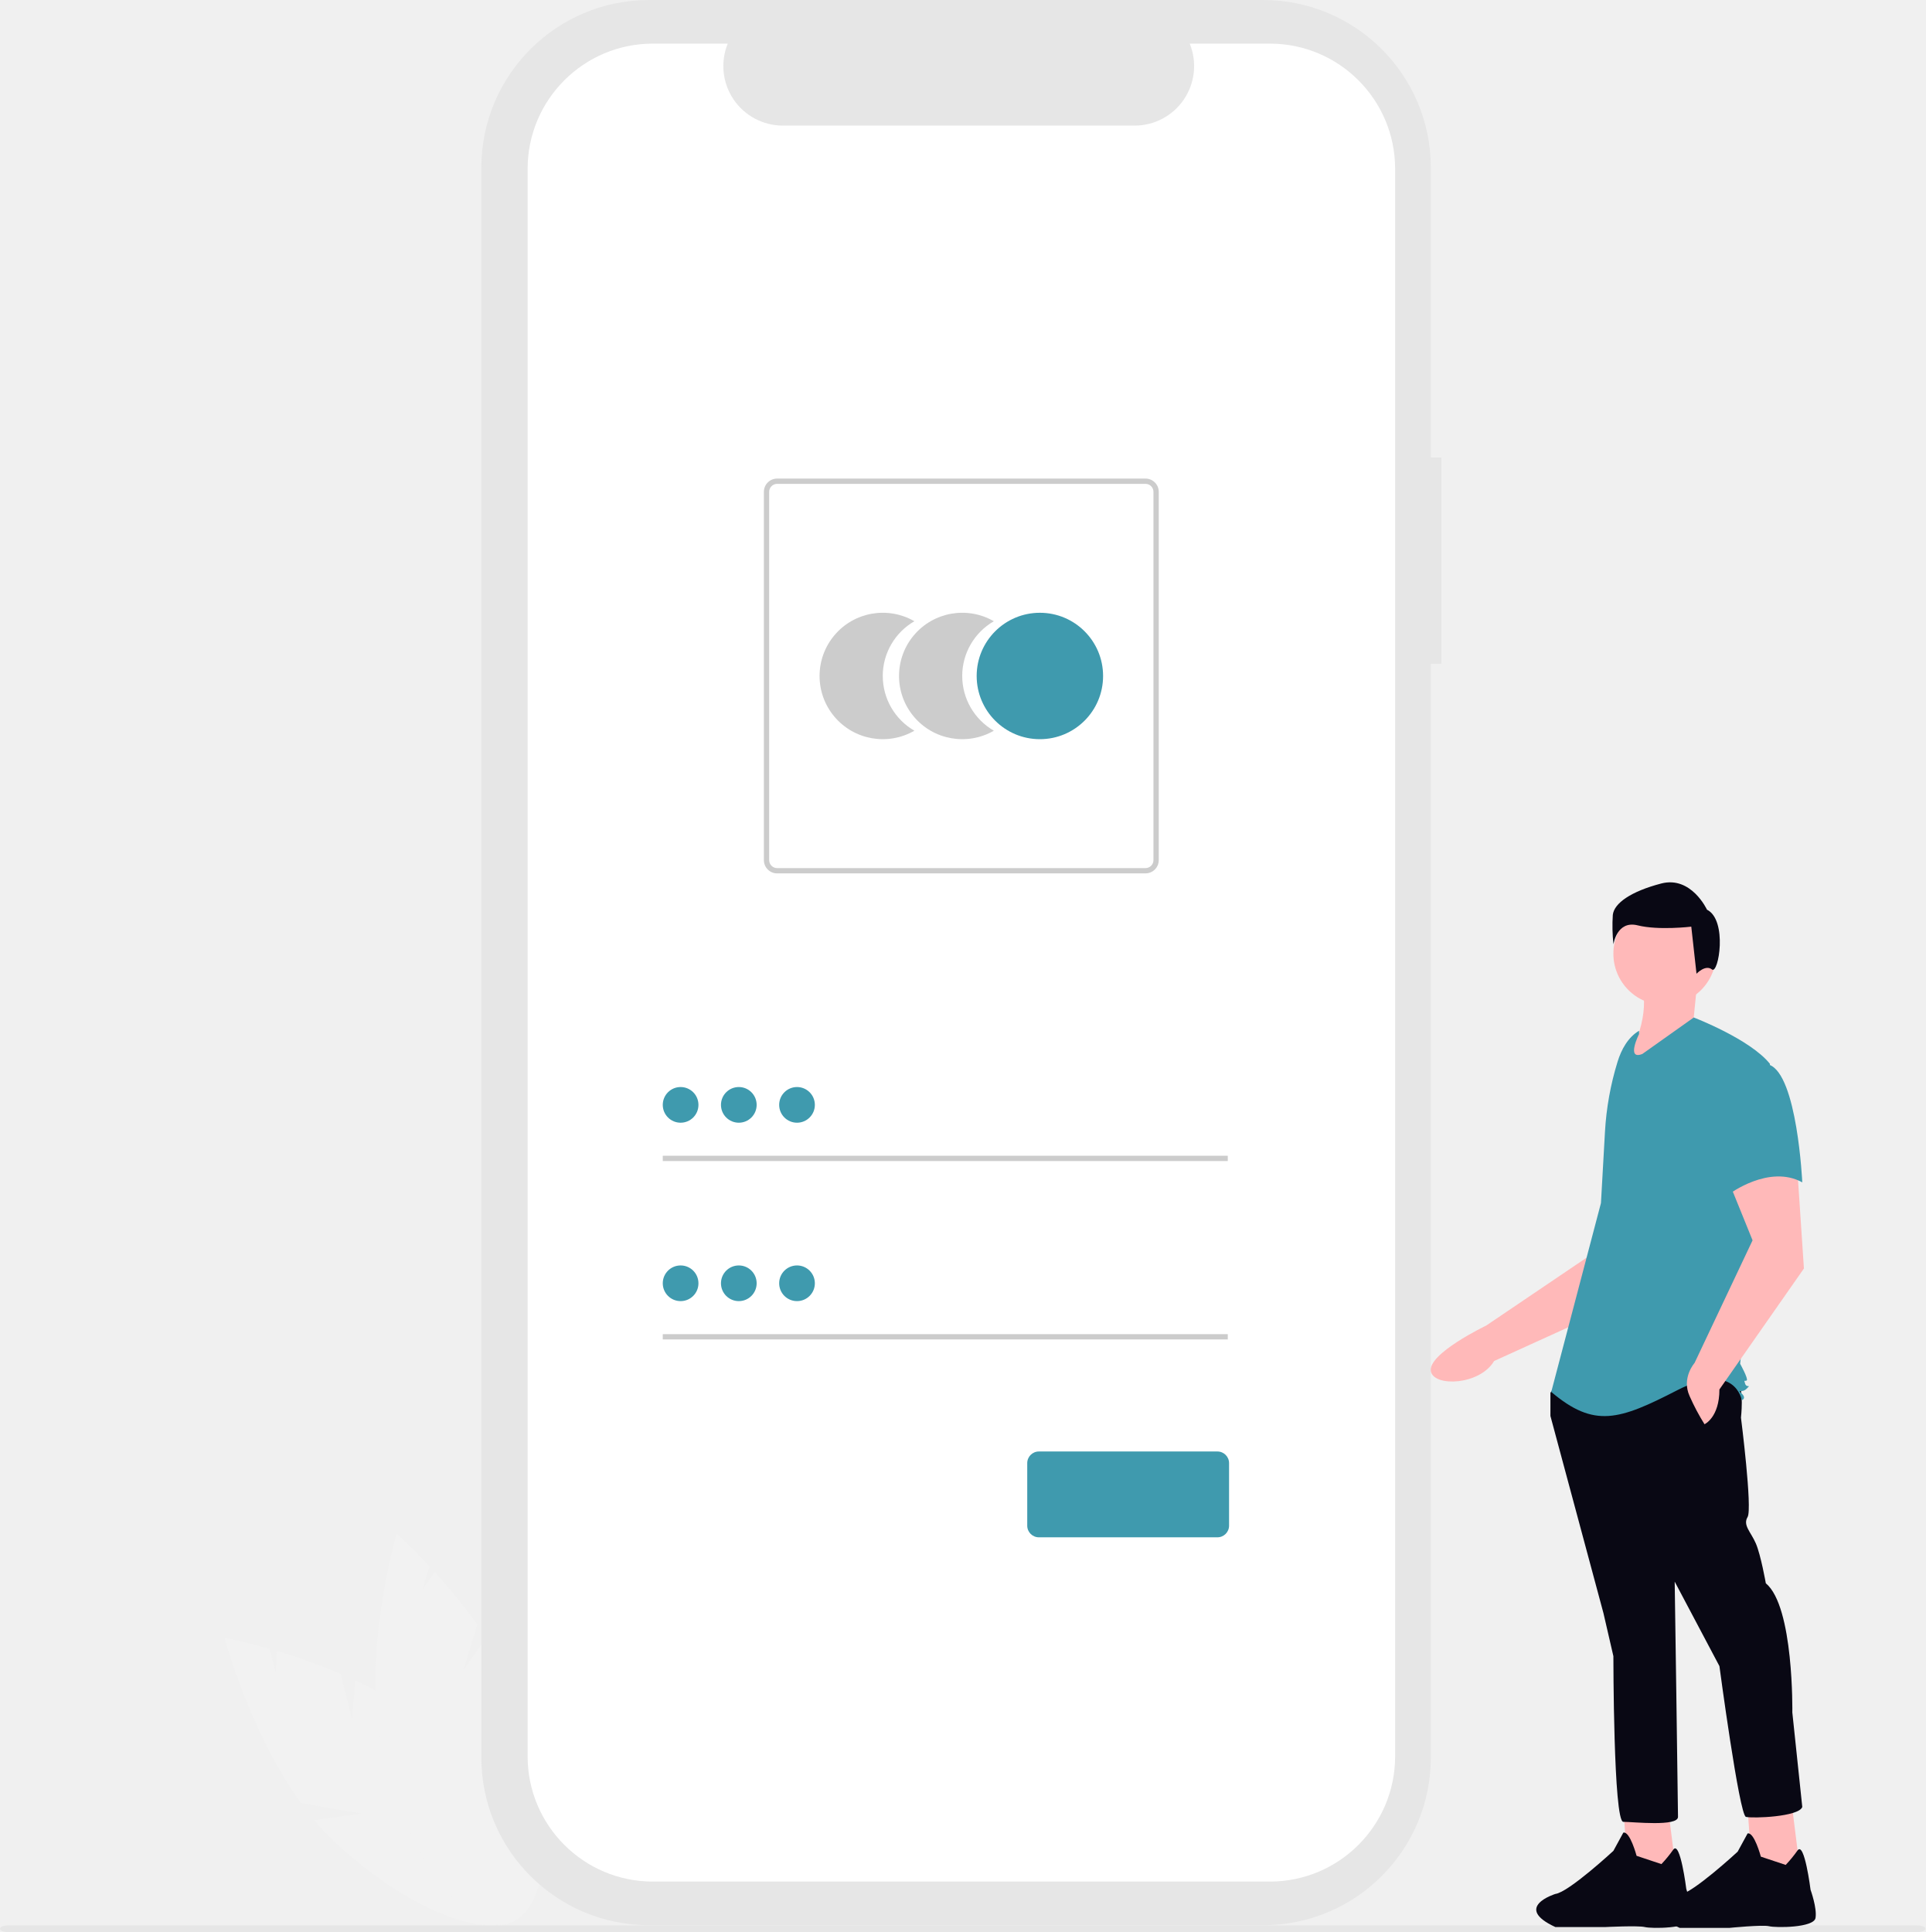
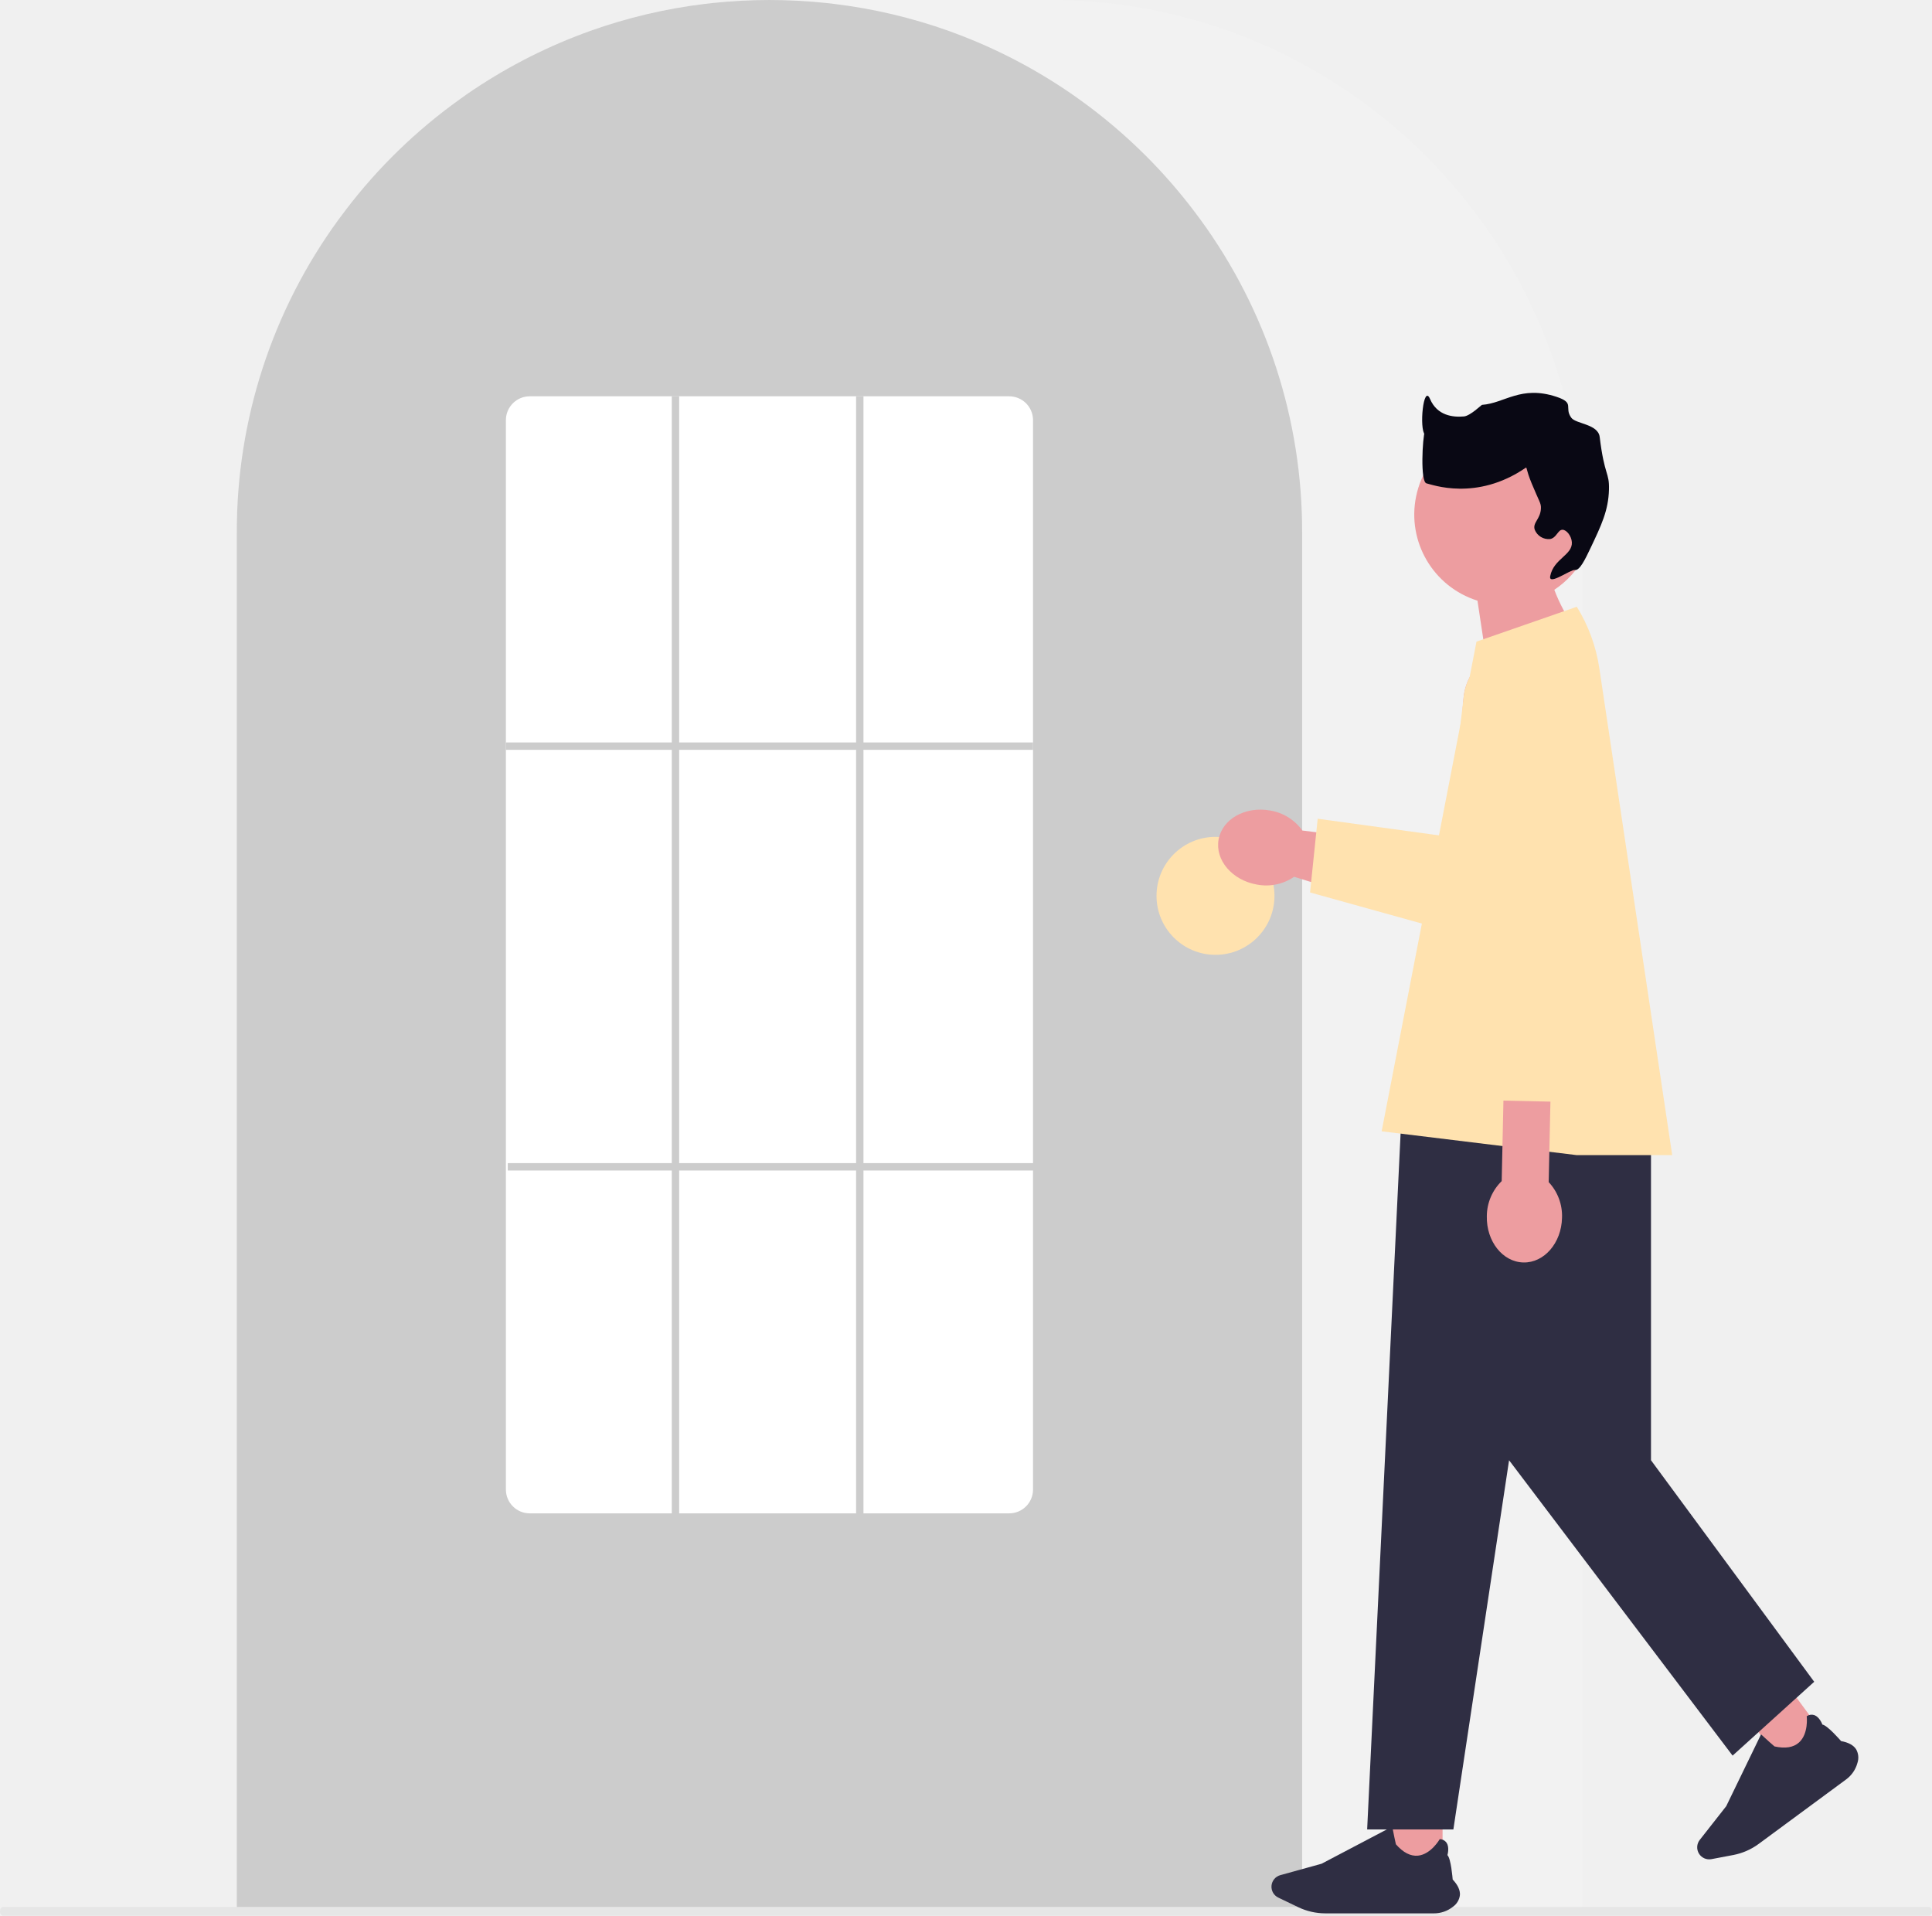
- <svg xmlns="http://www.w3.org/2000/svg" width="720" height="722.539" viewBox="0 0 720 722.539" role="img" artist="Katerina Limpitsouni" source="https://undraw.co/">
-   <g id="Group_64" data-name="Group 64" transform="translate(-600.001 -166)">
-     <g id="Group_63" data-name="Group 63" transform="translate(39.127 -21.613)">
-       <path id="Path_1-68" data-name="Path 1" d="M275.321,690.449,270.949,673.2a223.916,223.916,0,0,0-23.758-8.524l-.552,8.015-2.238-8.83c-10.012-2.862-16.824-4.121-16.824-4.121s9.2,34.987,28.5,61.735l22.486,3.95-17.469,2.519a90.608,90.608,0,0,0,7.811,8.28c28.072,26.057,59.34,38.013,69.838,26.7s-3.749-41.6-31.822-67.656c-8.7-8.078-19.635-14.56-30.579-19.664Z" transform="translate(417.297 140.418)" fill="#f2f2f2" />
-       <path id="Path_2-69" data-name="Path 2" d="M345.1,652.214l5.171-17.023a223.933,223.933,0,0,0-15.931-19.578l-4.615,6.576,2.648-8.716c-7.093-7.623-12.273-12.221-12.273-12.221s-10.208,34.706-7.516,67.579l17.207,15-16.259-6.874a90.606,90.606,0,0,0,2.409,11.128c10.562,36.817,31.149,63.214,45.982,58.958s18.295-37.551,7.732-74.368c-3.274-11.414-9.283-22.614-16.013-32.638Z" transform="translate(389.102 159.921)" fill="#f2f2f2" />
-     </g>
-     <g id="Group_62" data-name="Group 62" transform="translate(44.037 -0.462)">
-       <path id="Path_22-70" data-name="Path 22" d="M734.978,247.559h-3.956V139.187A62.725,62.725,0,0,0,668.3,76.462H438.687a62.725,62.725,0,0,0-62.725,62.725V733.736a62.725,62.725,0,0,0,62.725,62.725H668.3a62.725,62.725,0,0,0,62.724-62.724V324.7h3.956Z" transform="translate(360 90)" fill="#e6e6e6" />
-       <path id="Path_23-71" data-name="Path 23" d="M671.423,93.336H641.454a22.255,22.255,0,0,1-20.607,30.659H489.306A22.254,22.254,0,0,1,468.7,93.335H440.708a46.843,46.843,0,0,0-46.843,46.843V733.864a46.843,46.843,0,0,0,46.843,46.843H671.423a46.843,46.843,0,0,0,46.843-46.843h0V140.177a46.843,46.843,0,0,0-46.842-46.842Z" transform="translate(359.405 89.439)" fill="#fff" />
-       <path id="Path_6-72" data-name="Path 6" d="M530.421,337.151a23.626,23.626,0,0,1,11.827-20.472,23.637,23.637,0,1,0,0,40.939,23.621,23.621,0,0,1-11.823-20.467Z" transform="translate(355.65 82.117)" fill="#ccc" />
-       <path id="Path_7-73" data-name="Path 7" d="M561.158,337.151a23.625,23.625,0,0,1,11.827-20.472,23.637,23.637,0,1,0,0,40.939,23.621,23.621,0,0,1-11.823-20.467Z" transform="translate(354.627 82.117)" fill="#ccc" />
-       <circle id="Ellipse_1" data-name="Ellipse 1" cx="23.637" cy="23.637" r="23.637" transform="translate(921.189 395.631)" fill="#3F9AAE" />
-       <path id="Path_8-74" data-name="Path 8" d="M627.963,409.252H490.2a4.953,4.953,0,0,1-4.947-4.947V266.543A4.953,4.953,0,0,1,490.2,261.6H627.963a4.953,4.953,0,0,1,4.947,4.947V404.3a4.953,4.953,0,0,1-4.947,4.947ZM490.2,263.576a2.971,2.971,0,0,0-2.968,2.968V404.306a2.971,2.971,0,0,0,2.968,2.968H627.963a2.971,2.971,0,0,0,2.968-2.968V266.544a2.971,2.971,0,0,0-2.968-2.968Z" transform="translate(356.366 83.844)" fill="#ccc" />
-       <rect id="Rectangle_1" data-name="Rectangle 1" width="211.284" height="1.979" transform="translate(803.805 598.696)" fill="#ccc" />
-       <circle id="Ellipse_2" data-name="Ellipse 2" cx="6.672" cy="6.672" r="6.672" transform="translate(803.805 572.996)" fill="#3F9AAE" />
-       <rect id="Rectangle_2" data-name="Rectangle 2" width="211.284" height="1.979" transform="translate(803.805 665.417)" fill="#ccc" />
-       <circle id="Ellipse_3" data-name="Ellipse 3" cx="6.672" cy="6.672" r="6.672" transform="translate(803.805 639.718)" fill="#3F9AAE" />
-       <path id="Path_977-75" data-name="Path 977" d="M658.244,670.068H591.472a4.355,4.355,0,0,1-4.35-4.35v-23.4a4.355,4.355,0,0,1,4.35-4.35h66.772a4.355,4.355,0,0,1,4.35,4.35v23.4a4.355,4.355,0,0,1-4.35,4.35Z" transform="translate(352.978 71.328)" fill="#3F9AAE" />
-       <circle id="Ellipse_7" data-name="Ellipse 7" cx="6.672" cy="6.672" r="6.672" transform="translate(825.57 572.996)" fill="#3F9AAE" />
-       <circle id="Ellipse_8" data-name="Ellipse 8" cx="6.672" cy="6.672" r="6.672" transform="translate(847.335 572.996)" fill="#3F9AAE" />
-       <circle id="Ellipse_9" data-name="Ellipse 9" cx="6.672" cy="6.672" r="6.672" transform="translate(825.57 639.718)" fill="#3F9AAE" />
-       <circle id="Ellipse_10" data-name="Ellipse 10" cx="6.672" cy="6.672" r="6.672" transform="translate(847.335 639.718)" fill="#3F9AAE" />
-     </g>
-     <path id="Path_88-76" data-name="Path 88" d="M966.106,823.539H251.642c-1.529,0-2.768-.546-2.768-1.218s1.239-1.219,2.768-1.219H966.106c1.528,0,2.768.546,2.768,1.219S967.634,823.539,966.106,823.539Z" transform="translate(351.127 65)" fill="#e6e6e6" />
-     <g id="Group_61" data-name="Group 61" transform="translate(-21145.078 -2078.104)">
-       <path id="Path_92-77" data-name="Path 92" d="M893.722,361.268l-16.8,33.257L826.7,417.359c-5.364,9.065-22.409,9.759-23.649,3.9-1.391-6.576,20.7-17.161,20.7-17.161l42.012-28.416,3.676-24.463Z" transform="translate(21477.109 2335.737)" fill="#ffb9b9" />
-       <path id="Path_93-78" data-name="Path 93" d="M742.662,464.215,745.76,489l-17.969,1.24-1.858-26.023Z" transform="translate(21626.188 2455.967)" fill="#ffb9b9" />
-       <path id="Path_94-79" data-name="Path 94" d="M900.869,676.83a48.641,48.641,0,0,0,4.434-5.422c2.575-3.564,4.86,14.716,4.86,14.716s2.479,7.435,1.859,11.153-14.87,3.718-17.349,3.1-14.87,0-14.87,0H861.215c-16.11-7.435,0-12.392,0-12.392,4.957-.62,21.686-16.11,21.686-16.11l3.718-6.815c2.478-.62,4.957,8.674,4.957,8.674Z" transform="translate(21465.504 2264.419)" fill="#090814" />
-       <path id="Path_95-80" data-name="Path 95" d="M802.8,464.616l3.1,24.784-17.969,1.24-1.859-26.024Z" transform="translate(21612.521 2455.876)" fill="#ffb9b9" />
-       <path id="Path_96-81" data-name="Path 96" d="M961.005,677.231a48.7,48.7,0,0,0,4.434-5.422c2.575-3.564,4.86,14.716,4.86,14.716s2.478,6.816,1.859,10.533-14.87,3.717-17.349,3.1-14.87.62-14.87.62H921.351c-16.11-7.435,0-12.392,0-12.392,4.957-.62,21.686-16.11,21.686-16.11l3.718-6.815c2.478-.62,4.957,8.674,4.957,8.674Z" transform="translate(21451.836 2264.328)" fill="#090814" />
-       <path id="Path_97-82" data-name="Path 97" d="M930.929,446.165c2.479,3.1,1.239,13.631,1.239,13.631s4.337,34.078,2.478,37.176,1.239,5.576,3.1,9.914,3.718,14.87,3.718,14.87c10.533,8.674,9.914,48.329,9.914,48.329l3.717,35.317c-1.239,3.718-18.588,4.337-21.066,3.718s-9.914-56.384-9.914-56.384l-16.729-31.6s1.239,84.265,1.239,87.983-16.729,1.859-20.447,1.859-3.718-61.96-3.718-61.96l-3.718-16.109-19.827-73.732V450.5l3.1-4.337S928.451,443.067,930.929,446.165Z" transform="translate(21463.943 2314.471)" fill="#090814" />
-       <circle id="Ellipse_11" data-name="Ellipse 11" cx="19.208" cy="19.208" r="19.208" transform="translate(22348.404 2581.572)" fill="#ffb9b9" />
-       <path id="Path_98-83" data-name="Path 98" d="M901.99,251.326c3.893,8.67,1.588,20.779-6.2,34.078l31.6-14.87-4.957-4.337,1.239-12.392Z" transform="translate(21456.018 2358.437)" fill="#ffb9b9" />
-       <path id="Path_99-84" data-name="Path 99" d="M894.154,275.527c-4.138,2.46-6.613,6.98-8.034,11.58a109.735,109.735,0,0,0-4.716,26.218l-1.5,26.64L861.316,410.6c16.109,13.631,25.4,10.533,47.089-.62S932.57,413.7,932.57,413.7s1.859-.62,0-2.478,0,0,1.859-1.859,0,0-.62-1.859,0-.62.62-1.239-2.478-6.2-2.478-6.2l4.957-46.47,6.2-65.677c-7.435-9.294-28.5-17.349-28.5-17.349L895.394,284.2c-6.2,2.478-1.239-7.435-1.239-7.435Z" transform="translate(21463.852 2354.064)" fill="#3F9AAE" />
-       <path id="Path_100-85" data-name="Path 100" d="M968.242,343.937l2.478,37.176-31.6,45.231c0,10.533-5.576,13.012-5.576,13.012a81.9,81.9,0,0,1-5.576-10.533c-3.1-6.816,1.859-12.392,1.859-12.392l21.686-45.85-9.294-22.925Z" transform="translate(21448.936 2337.39)" fill="#ffb9b9" />
-       <path id="Path_101-86" data-name="Path 101" d="M960.1,293.046c10.533,3.718,12.392,43.992,12.392,43.992-12.392-6.816-27.262,4.337-27.262,4.337s-3.1-10.533-6.816-24.164a23.68,23.68,0,0,1,4.957-22.306S949.563,289.329,960.1,293.046Z" transform="translate(21446.549 2349.247)" fill="#3F9AAE" />
-       <path id="Path_102-87" data-name="Path 102" d="M928.148,237.734c-2.445-1.956-5.781,1.6-5.781,1.6l-1.956-17.606s-12.226,1.467-20.051-.489-9.047,7.091-9.047,7.091a62.8,62.8,0,0,1-.245-11c.489-4.4,6.847-8.8,18.095-11.737s17.116,9.781,17.116,9.781C934.1,219.283,930.593,239.691,928.148,237.734Z" transform="translate(21457.121 2368.931)" fill="#090814" />
+ <svg xmlns="http://www.w3.org/2000/svg" width="800.012" height="793.179" viewBox="0 0 800.012 793.179" role="img" artist="Katerina Limpitsouni" source="https://undraw.co/">
+   <g transform="translate(-571.203 -218.417)">
+     <path d="M981.632,982.127H424.5V410.494c0-121.619,98.944-220.563,220.563-220.563H761.069c121.619,0,220.563,98.944,220.563,220.563Z" transform="translate(244.764 28.486)" fill="#f2f2f2" />
+     <path d="M865.627,982.125H424.5V410.492a218.856,218.856,0,0,1,42.122-129.658c1.013-1.381,2.024-2.744,3.066-4.092a220.511,220.511,0,0,1,46.943-45.564c1.007-.733,2.018-1.453,3.044-2.173a220.046,220.046,0,0,1,48.039-25.123c1.009-.382,2.036-.765,3.063-1.133a219.832,219.832,0,0,1,47.484-11.2c1-.137,2.035-.244,3.065-.352a223.293,223.293,0,0,1,47.479,0c1.028.107,2.059.215,3.074.353a219.788,219.788,0,0,1,47.471,11.2c1.027.367,2.055.75,3.066,1.134A219.5,219.5,0,0,1,769.9,228.635c1.025.7,2.051,1.424,3.062,2.144a222.832,222.832,0,0,1,28.06,23.757,220.263,220.263,0,0,1,19.423,22.21c1.039,1.344,2.049,2.707,3.061,4.086a218.858,218.858,0,0,1,42.124,129.66Z" transform="translate(244.764 28.488)" fill="#ccc" />
+     <circle cx="24.422" cy="24.422" r="24.422" transform="translate(1050.098 564.909)" fill="#FFE2AF" />
+     <path d="M1064.222,710.828H266.783c-.71,0-1.286-.814-1.286-1.817s.576-1.818,1.286-1.818h797.439c.71,0,1.286.814,1.286,1.818S1064.933,710.828,1064.222,710.828Z" transform="translate(305.707 300.768)" fill="#e6e6e6" />
+     <path d="M705.852,759.927H507.422a9.869,9.869,0,0,1-9.922-9.792V307.223a9.869,9.869,0,0,1,9.921-9.792H705.852a9.869,9.869,0,0,1,9.921,9.792V750.135a9.869,9.869,0,0,1-9.922,9.792Z" transform="translate(283.19 85.073)" fill="#fff" />
+     <rect width="218.274" height="3.053" transform="translate(780.69 525.816)" fill="#ccc" />
+     <rect width="218.274" height="3.053" transform="translate(781.453 699.995)" fill="#ccc" />
+     <rect width="3.053" height="464.023" transform="translate(849.378 382.505)" fill="#ccc" />
+     <rect width="3.053" height="464.023" transform="translate(925.697 382.505)" fill="#ccc" />
+     <g transform="translate(1075.599 381.07)">
+       <path d="M532.06,220.925a23,23,0,0,1-.621,5.294l-17.588,74.846a19.759,19.759,0,0,1-23.787,14.714l-70.488-21.872-3.442-1.063a20.41,20.41,0,0,1-15.462,3.21c-10.231-1.81-17.314-10.136-15.82-18.609s11-13.862,21.23-12.062a20.45,20.45,0,0,1,13.441,8.294l.052.01.179.032,61.352,7.589,5.157-62.226a22.937,22.937,0,0,1,45.8,1.842Z" transform="translate(-384.654 -92.478)" fill="#ed9da0" />
+       <path d="M523.778,220.925a23,23,0,0,1-.621,5.294l-14.431,78a19.759,19.759,0,0,1-23.787,14.714l-70.488-19.6,3.158-30.523h0l53.679,7.368,6.694-57.1a22.937,22.937,0,0,1,45.8,1.842Z" transform="translate(-376.371 -92.478)" fill="#FFE2AF" />
+       <rect width="21.152" height="21.152" transform="translate(221.929 552.023) rotate(-36.399)" fill="#ed9da0" />
+       <path d="M601.519,570.531l-36.191,26.681a25.93,25.93,0,0,1-10.5,4.579l-9.036,1.712a4.978,4.978,0,0,1-4.842-7.965l10.957-13.956,14.423-29.737.083.076c2.085,1.906,5.251,4.772,5.488,4.912,4.454.986,7.875.432,10.167-1.646,4-3.624,3.193-10.733,3.184-10.8l-.007-.055.047-.028a3.561,3.561,0,0,1,3.119-.427c2.082.76,3.168,3.492,3.324,3.911,2.032.285,7.318,6.345,7.743,6.836,3.041.551,5.135,1.693,6.223,3.393a6.917,6.917,0,0,1,.548,5.635A12.556,12.556,0,0,1,601.519,570.531Z" transform="translate(-341.504 3.596)" fill="#2f2e43" />
+       <rect width="21.152" height="21.152" transform="translate(71.799 589.151)" fill="#ed9da0" />
+       <path d="M469.188,615.868H424.225a25.933,25.933,0,0,1-11.168-2.545l-8.289-3.984a4.978,4.978,0,0,1,.829-9.284l17.1-4.732,29.255-15.377.022.111c.547,2.771,1.395,6.957,1.5,7.211,3,3.437,6.082,5.021,9.16,4.708,5.369-.544,8.938-6.744,8.974-6.807l.027-.048.055.006a3.561,3.561,0,0,1,2.764,1.507c1.225,1.847.478,4.691.355,5.12,1.467,1.435,2.125,9.45,2.176,10.1,2.121,2.248,3.129,4.409,3,6.424a6.918,6.918,0,0,1-2.9,4.861,12.557,12.557,0,0,1-7.893,2.733Z" transform="translate(-379.847 13.676)" fill="#2f2e43" />
+       <path d="M550.486,317.714H449.111L432.951,654.023h35.7l23.066-152.868,92.559,122.294,33.792-30.574-67.584-91.721Z" transform="translate(-371.229 -59.214)" fill="#2f2e43" />
+       <path d="M522.94,162.995a37.361,37.361,0,1,0-48.555,35.653l7.223,47.733,36.82-30.683s-7.954-10.131-12.22-21.556A37.321,37.321,0,0,0,522.94,162.995Z" transform="translate(-366.985 -112.605)" fill="#ed9da0" />
+       <path d="M524.276,281.639l16.557,48.79-93.675-1.053,13.967-44.58Z" transform="translate(-367.28 -69.241)" fill="#ed9da0" />
+       <path d="M518.46,184.739l-41.541,14.442L437.647,401.925l80.814,9.867h39.5l-30.18-201.615a67.286,67.286,0,0,0-9.323-25.438h0Z" transform="translate(-369.923 -96.176)" fill="#FFE2AF" />
+       <path d="M497.342,378.487l.723-33.325-19.458-.422-.723,33.325a20.428,20.428,0,0,0-6.155,14.543c-.225,10.388,6.561,18.96,15.158,19.147s15.749-8.083,15.974-18.471a20.428,20.428,0,0,0-5.519-14.8Z" transform="translate(-360.452 -51.702)" fill="#ed9da0" />
+       <path d="M421.883,197.209c1.943.331,4.223-4.377,6.4-8.963,4.562-9.6,7.462-15.7,7.682-24.328.188-7.352-1.854-5.422-3.841-21.767-.655-5.391-9.865-5.381-11.74-7.941-3.166-4.324,1.692-6.107-6.186-8.7-14.756-4.865-21.428,2.693-30.8,3.344-.237.016-4.882,4.56-7.477,4.795-4.546.412-11.1-.3-14.043-7.222-2.749-6.476-4.57,12.448-2.113,14.789a49.753,49.753,0,0,1,5.776,7.342c.1.411-4.331-12.944-5.776-8.99-1.04,2.845-1.991,21.244.654,21.794,2.212.46,20.594,7.52,40.974-6.4.723-.494.04.294,2.561,6.4,3.179,7.7,3.9,8.121,3.841,10.243-.12,4.593-3.569,5.946-2.561,8.963a6.2,6.2,0,0,0,6.4,3.841c2.7-.558,3.165-3.9,5.122-3.841,1.676.051,3.664,2.575,3.841,5.122.373,5.366-7.571,6.842-8.963,14.085-.786,4.088,8.458-2.865,10.243-2.561Z" transform="translate(-274.113 -123.882)" fill="#090814" />
    </g>
  </g>
</svg>
